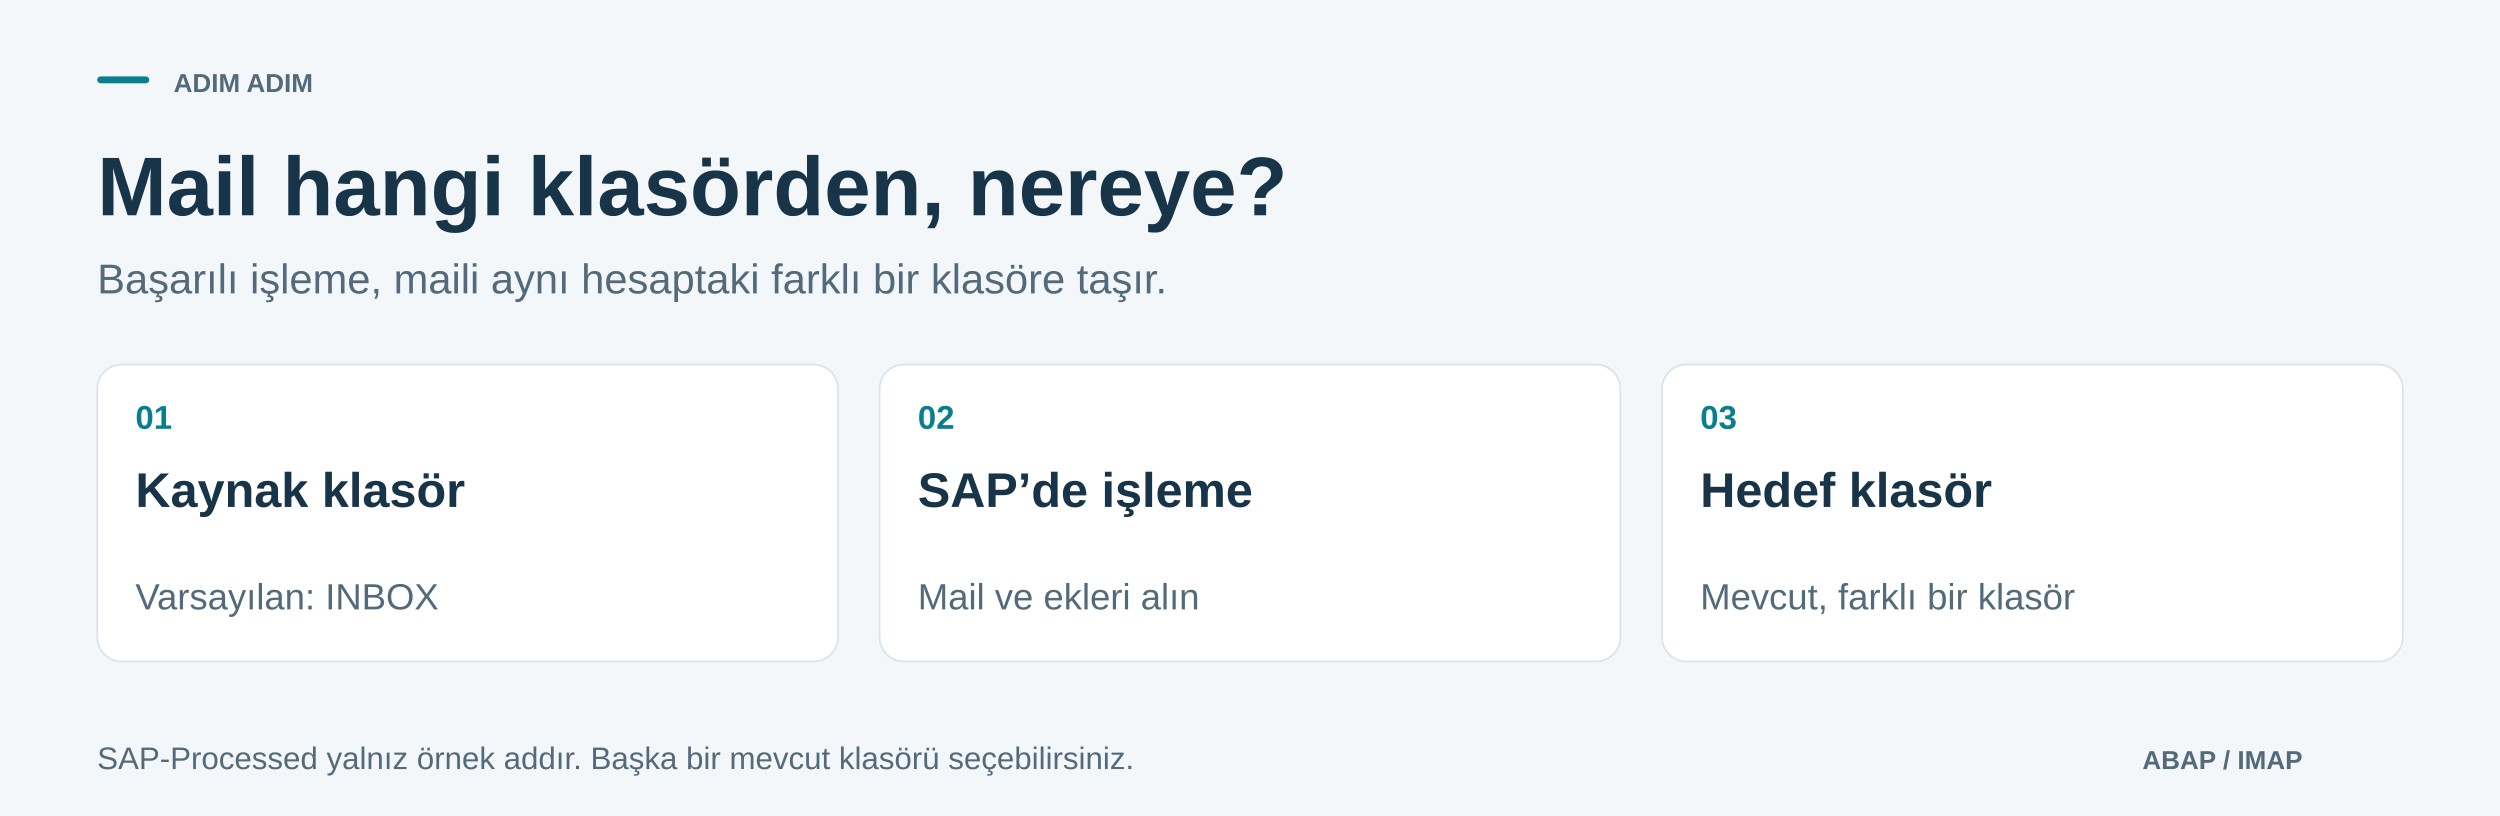
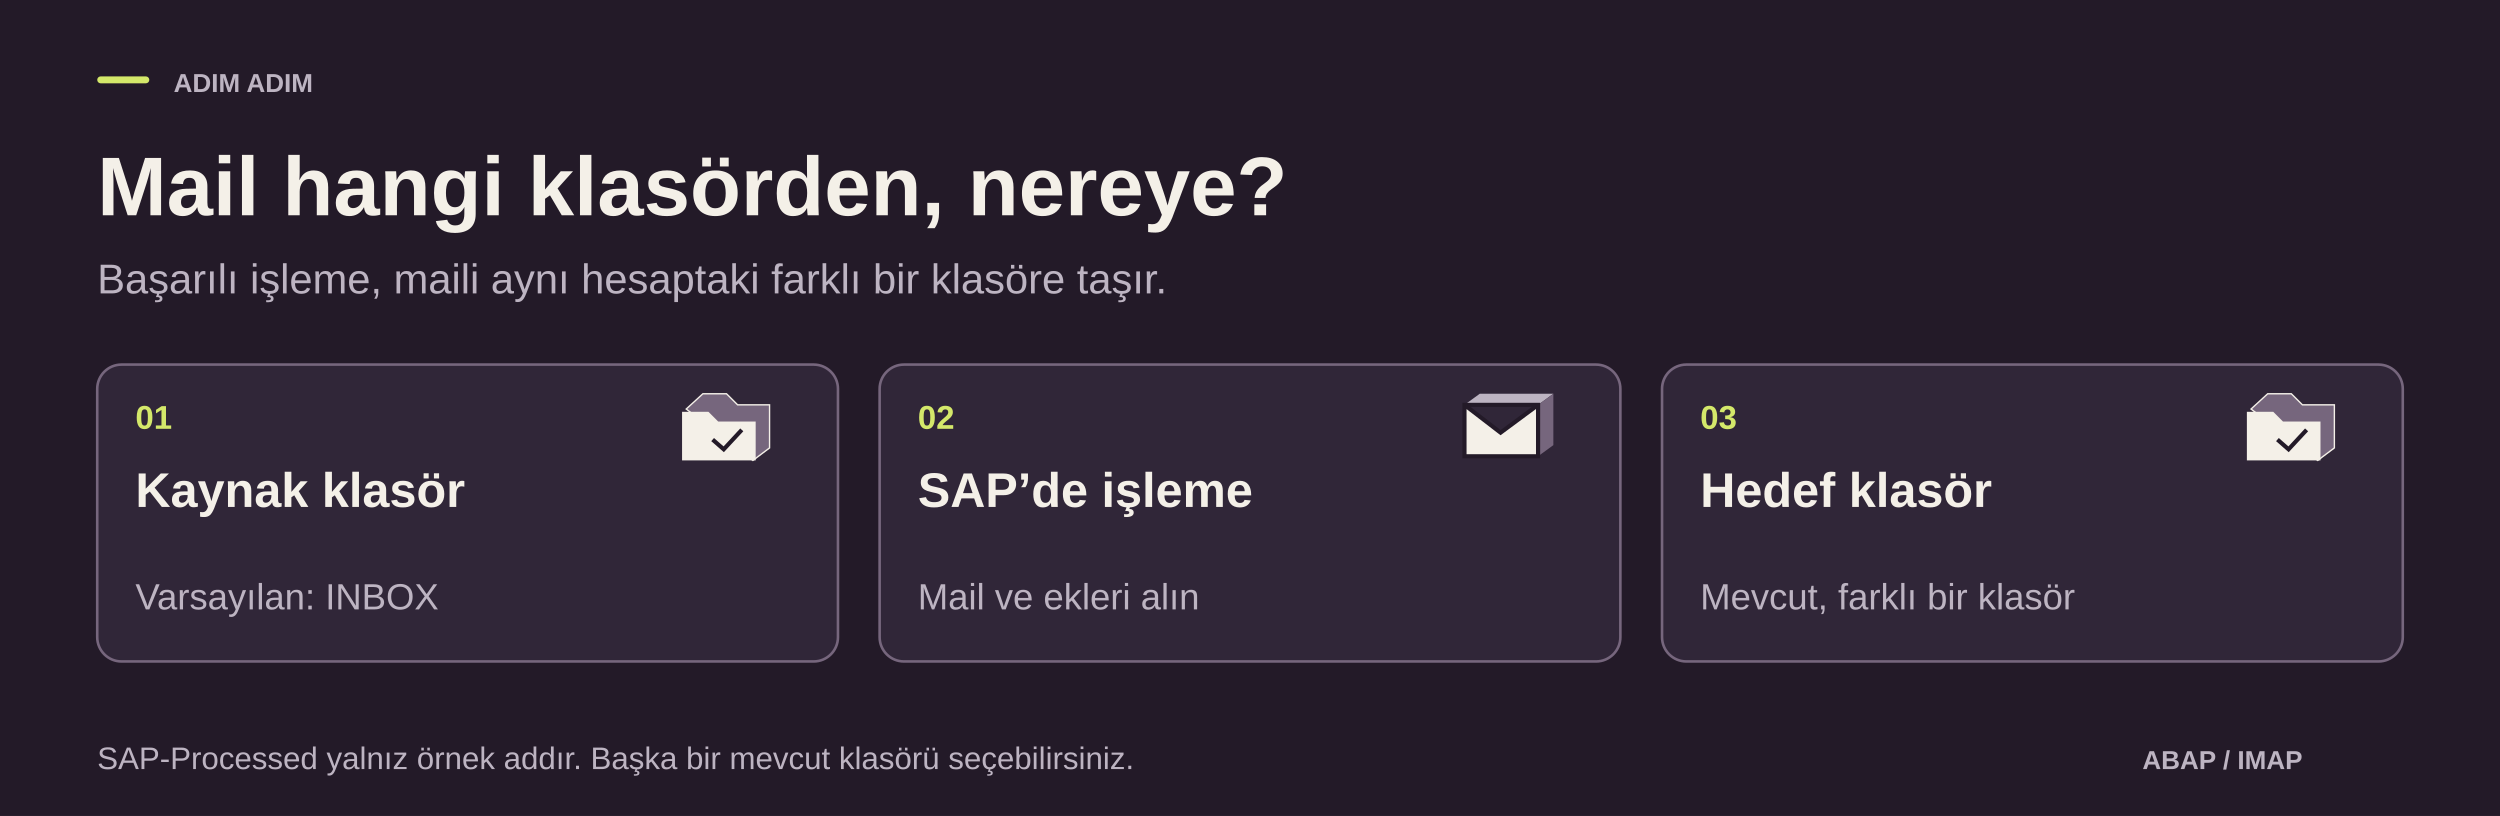
<svg xmlns="http://www.w3.org/2000/svg" width="1440" height="470" viewBox="0 0 1440 470" role="img" aria-labelledby="title desc">
-   <rect x="0" y="0" width="1440" height="470" rx="0" fill="#F4F7FA" />
-   <rect x="56" y="44" width="30" height="4" rx="2" fill="#087F8C" />
-   <text x="100" y="53" font-family="Segoe UI, Arial, sans-serif" font-size="15" font-weight="600" fill="#536A7B">ADIM ADIM</text>
-   <text x="56" y="124" font-family="Segoe UI, Arial, sans-serif" font-size="48" font-weight="600" fill="#183448">Mail hangi klasörden, nereye?</text>
-   <text x="56" y="169" font-family="Segoe UI, Arial, sans-serif" font-size="24" font-weight="400" fill="#536A7B">Başarılı işleme, maili aynı hesaptaki farklı bir klasöre taşır.</text>
-   <rect x="56.0" y="210" width="426.667" height="171" rx="14" fill="#FFFFFF" stroke="#D8E3EB" stroke-width="1" />
-   <text x="78.0" y="247" font-family="Segoe UI, Arial, sans-serif" font-size="19" font-weight="600" fill="#087F8C">01</text>
-   <text x="78.0" y="292" font-family="Segoe UI, Arial, sans-serif" font-size="28" font-weight="600" fill="#183448">Kaynak klasör</text>
-   <text x="78.0" y="351" font-family="Segoe UI, Arial, sans-serif" font-size="21" font-weight="400" fill="#536A7B">Varsayılan: INBOX</text>
-   <rect x="506.667" y="210" width="426.667" height="171" rx="14" fill="#FFFFFF" stroke="#D8E3EB" stroke-width="1" />
-   <text x="528.667" y="247" font-family="Segoe UI, Arial, sans-serif" font-size="19" font-weight="600" fill="#087F8C">02</text>
-   <text x="528.667" y="292" font-family="Segoe UI, Arial, sans-serif" font-size="28" font-weight="600" fill="#183448">SAP’de işleme</text>
-   <text x="528.667" y="351" font-family="Segoe UI, Arial, sans-serif" font-size="21" font-weight="400" fill="#536A7B">Mail ve ekleri alın</text>
-   <rect x="957.333" y="210" width="426.667" height="171" rx="14" fill="#FFFFFF" stroke="#D8E3EB" stroke-width="1" />
-   <text x="979.333" y="247" font-family="Segoe UI, Arial, sans-serif" font-size="19" font-weight="600" fill="#087F8C">03</text>
-   <text x="979.333" y="292" font-family="Segoe UI, Arial, sans-serif" font-size="28" font-weight="600" fill="#183448">Hedef klasör</text>
-   <text x="979.333" y="351" font-family="Segoe UI, Arial, sans-serif" font-size="21" font-weight="400" fill="#536A7B">Mevcut, farklı bir klasör</text>
-   <text x="56" y="443" font-family="Segoe UI, Arial, sans-serif" font-size="18" font-weight="400" fill="#536A7B">SAP-Processed yalnız örnek addır. Başka bir mevcut klasörü seçebilirsiniz.</text>
-   <text x="1234" y="443" font-family="Segoe UI, Arial, sans-serif" font-size="15" font-weight="600" fill="#536A7B">ABAP / IMAP</text>
+   <rect x="0" y="0" width="1440" height="470" rx="0" fill="#231A28" />
+   <rect x="56" y="44" width="30" height="4" rx="2" fill="#D4E86A" />
+   <text x="100" y="53" font-family="Segoe UI, Arial, sans-serif" font-size="15" font-weight="700" fill="#BDB4C2">ADIM ADIM</text>
+   <text x="56" y="124" font-family="Segoe UI, Arial, sans-serif" font-size="48" font-weight="700" fill="#F4F0E8">Mail hangi klasörden, nereye?</text>
+   <text x="56" y="169" font-family="Segoe UI, Arial, sans-serif" font-size="24" font-weight="400" fill="#BDB4C2">Başarılı işleme, maili aynı hesaptaki farklı bir klasöre taşır.</text>
+   <rect x="56.0" y="210" width="426.667" height="171" rx="14" fill="#302638" stroke="#76667D" stroke-width="1.5" />
+   <text x="78.0" y="247" font-family="Segoe UI, Arial, sans-serif" font-size="19" font-weight="700" fill="#D4E86A">01</text>
+   <text x="78.0" y="292" font-family="Segoe UI, Arial, sans-serif" font-size="28" font-weight="700" fill="#F4F0E8">Kaynak klasör</text>
+   <text x="78.0" y="351" font-family="Segoe UI, Arial, sans-serif" font-size="21" font-weight="400" fill="#BDB4C2">Varsayılan: INBOX</text>
+   <rect x="506.667" y="210" width="426.667" height="171" rx="14" fill="#302638" stroke="#76667D" stroke-width="1.5" />
+   <text x="528.667" y="247" font-family="Segoe UI, Arial, sans-serif" font-size="19" font-weight="700" fill="#D4E86A">02</text>
+   <text x="528.667" y="292" font-family="Segoe UI, Arial, sans-serif" font-size="28" font-weight="700" fill="#F4F0E8">SAP’de işleme</text>
+   <text x="528.667" y="351" font-family="Segoe UI, Arial, sans-serif" font-size="21" font-weight="400" fill="#BDB4C2">Mail ve ekleri alın</text>
+   <rect x="957.333" y="210" width="426.667" height="171" rx="14" fill="#302638" stroke="#76667D" stroke-width="1.5" />
+   <text x="979.333" y="247" font-family="Segoe UI, Arial, sans-serif" font-size="19" font-weight="700" fill="#D4E86A">03</text>
+   <text x="979.333" y="292" font-family="Segoe UI, Arial, sans-serif" font-size="28" font-weight="700" fill="#F4F0E8">Hedef klasör</text>
+   <text x="979.333" y="351" font-family="Segoe UI, Arial, sans-serif" font-size="21" font-weight="400" fill="#BDB4C2">Mevcut, farklı bir klasör</text>
+   <text x="56" y="443" font-family="Segoe UI, Arial, sans-serif" font-size="18" font-weight="400" fill="#BDB4C2">SAP-Processed yalnız örnek addır. Başka bir mevcut klasörü seçebilirsiniz.</text>
+   <text x="1234" y="443" font-family="Segoe UI, Arial, sans-serif" font-size="15" font-weight="700" fill="#BDB4C2">ABAP / IMAP</text>
+   <g transform="translate(389.6667 222.0) scale(.8)">
+     <path d="M7 17 L19 6 H36 L44 14 H67 V45 L55 54 Z" fill="#76667D" stroke="#F4F0E8" />
+     <path d="M4 19 H23 L30 26 H57 V54 H4 Z" fill="#F4F0E8" />
+     <path d="M26 39 L34 46 L47 32" fill="none" stroke="#231A28" stroke-width="3" />
+   </g>
+   <g transform="translate(840.3333 222.0) scale(.8)">
+     <path d="M4 14 L57 14 L68 6 L15 6 Z" fill="#BDB4C2" />
+     <path d="M57 14 L68 6 L68 43 L57 51 Z" fill="#76667D" />
+     <path d="M4 14 H57 V51 H4 Z M4 14 L30 34 L57 14" fill="#F4F0E8" stroke="#231A28" stroke-width="3" />
+   </g>
+   <g transform="translate(1291.0 222.0) scale(.8)">
+     <path d="M7 17 L19 6 H36 L44 14 H67 V45 L55 54 Z" fill="#76667D" stroke="#F4F0E8" />
+     <path d="M4 19 H23 L30 26 H57 V54 H4 Z" fill="#F4F0E8" />
+     <path d="M26 39 L34 46 L47 32" fill="none" stroke="#231A28" stroke-width="3" />
+   </g>
</svg>
